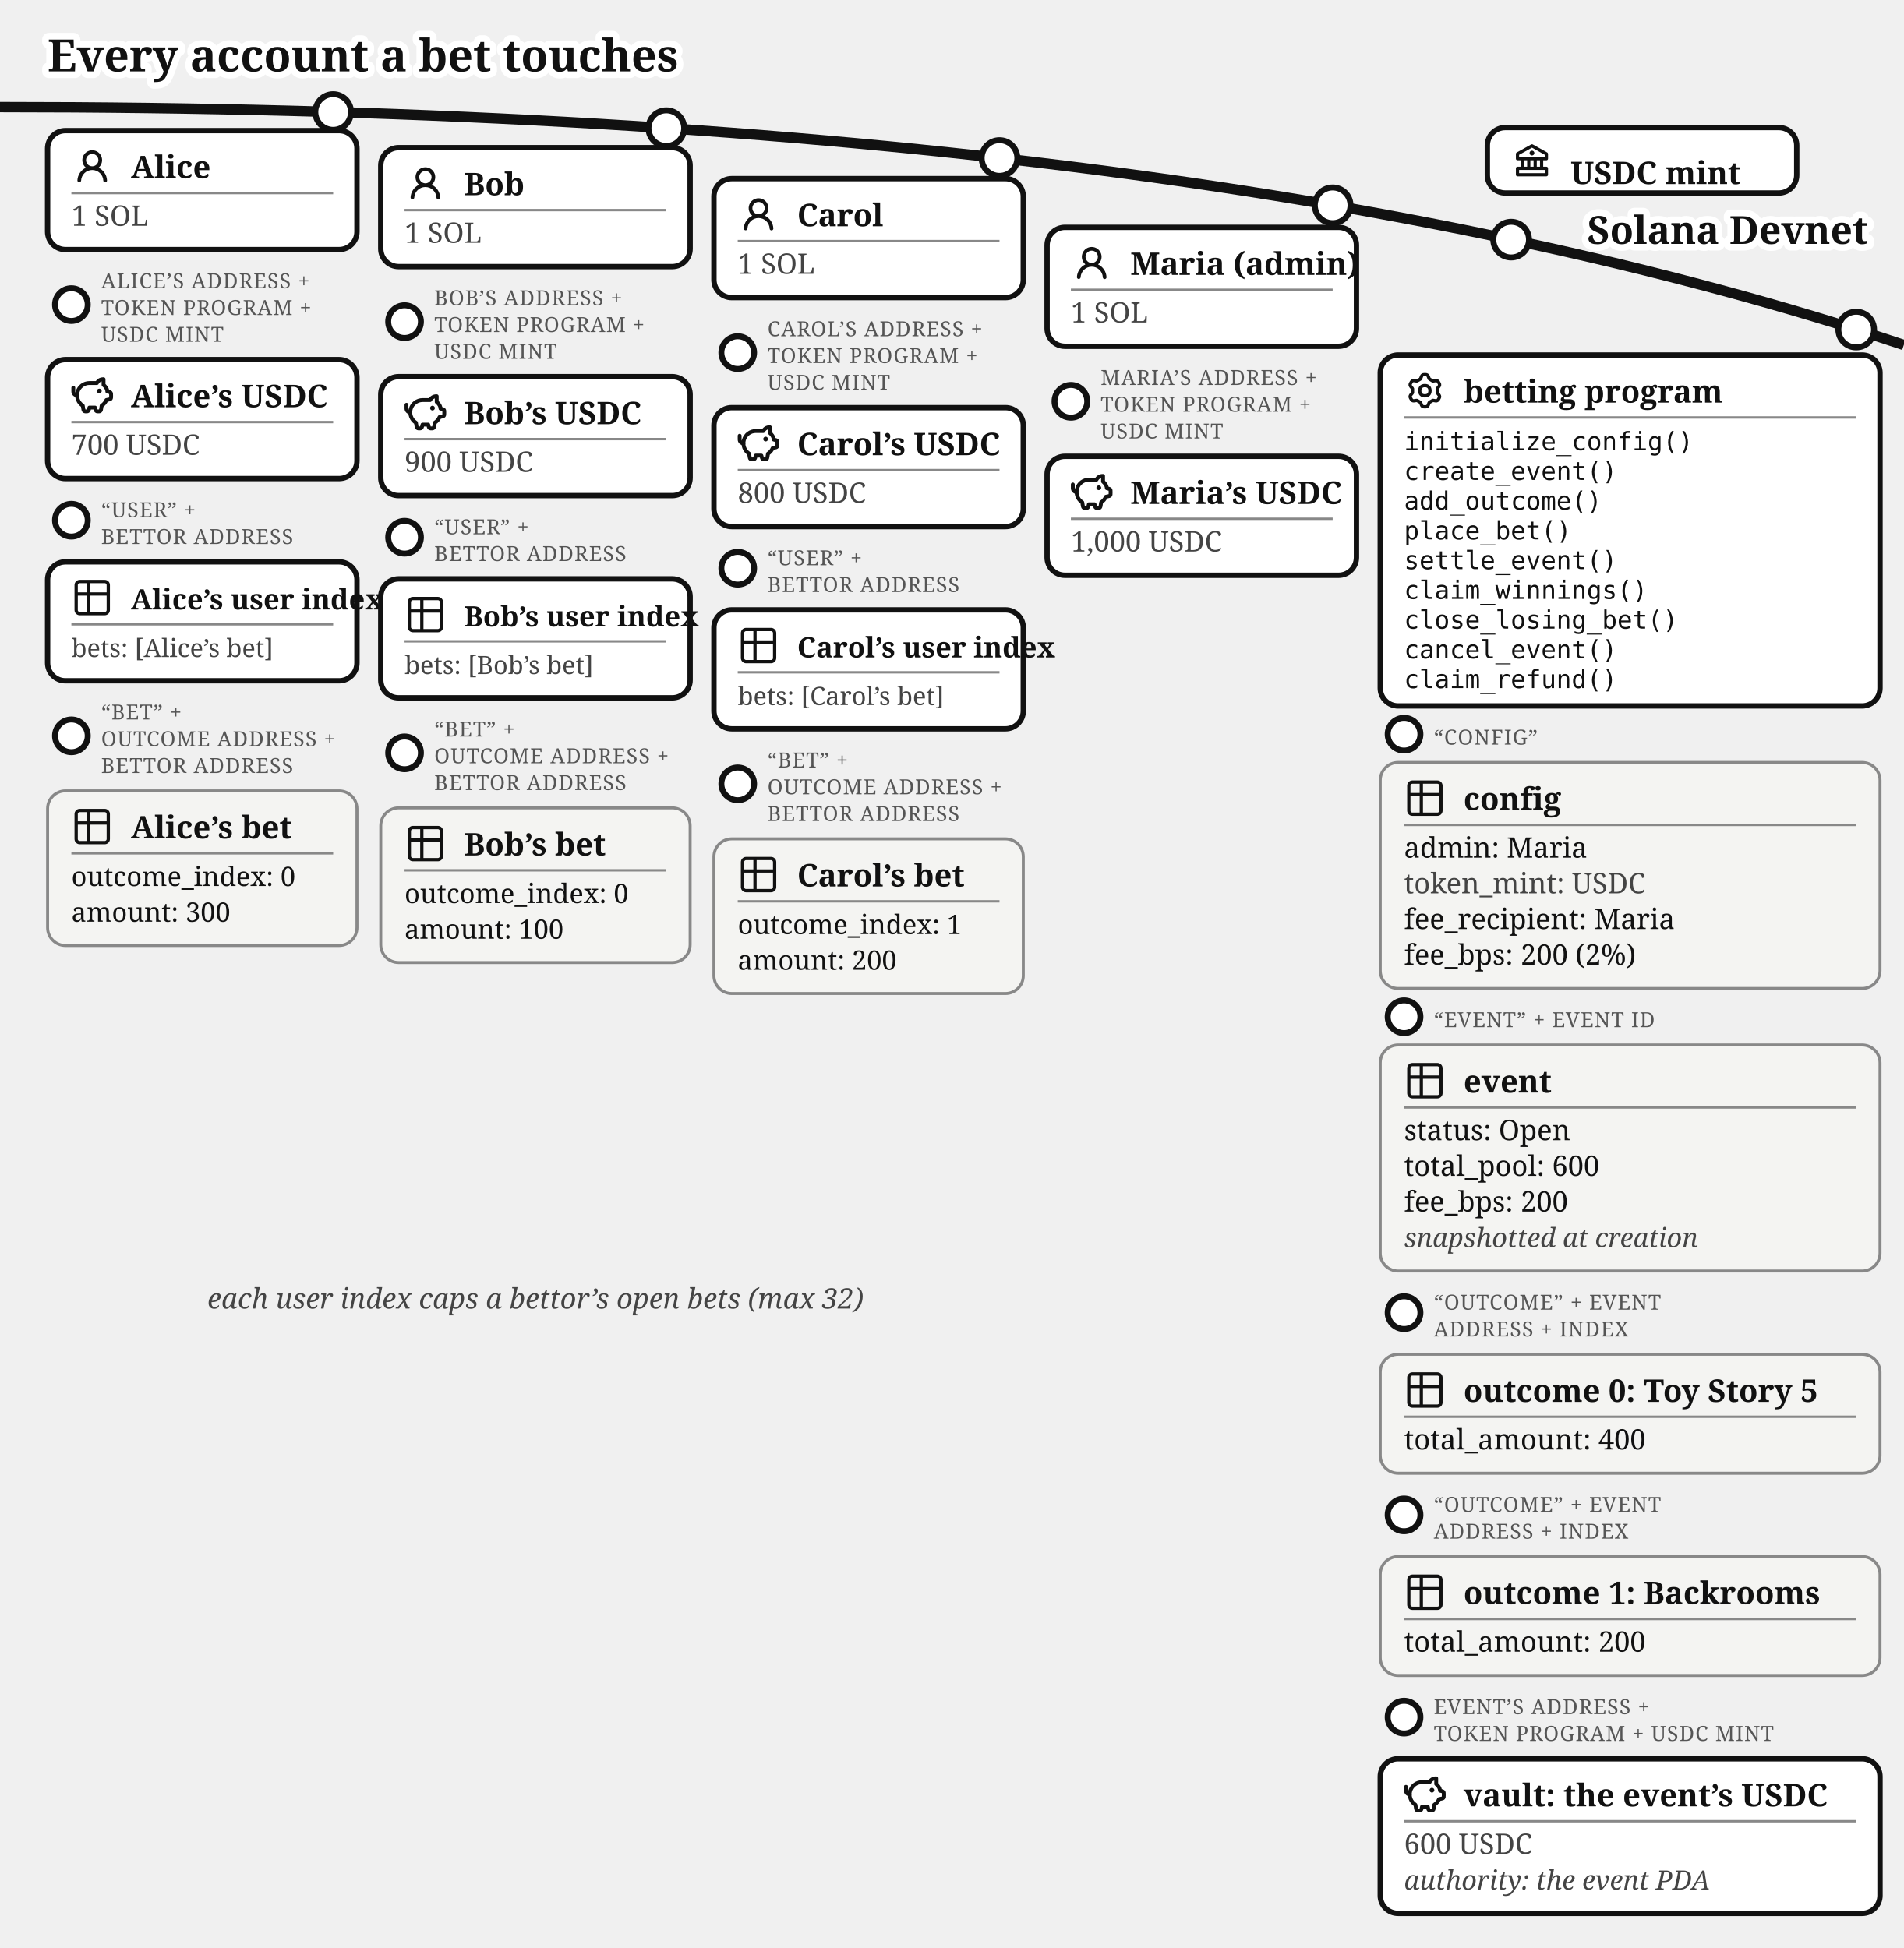
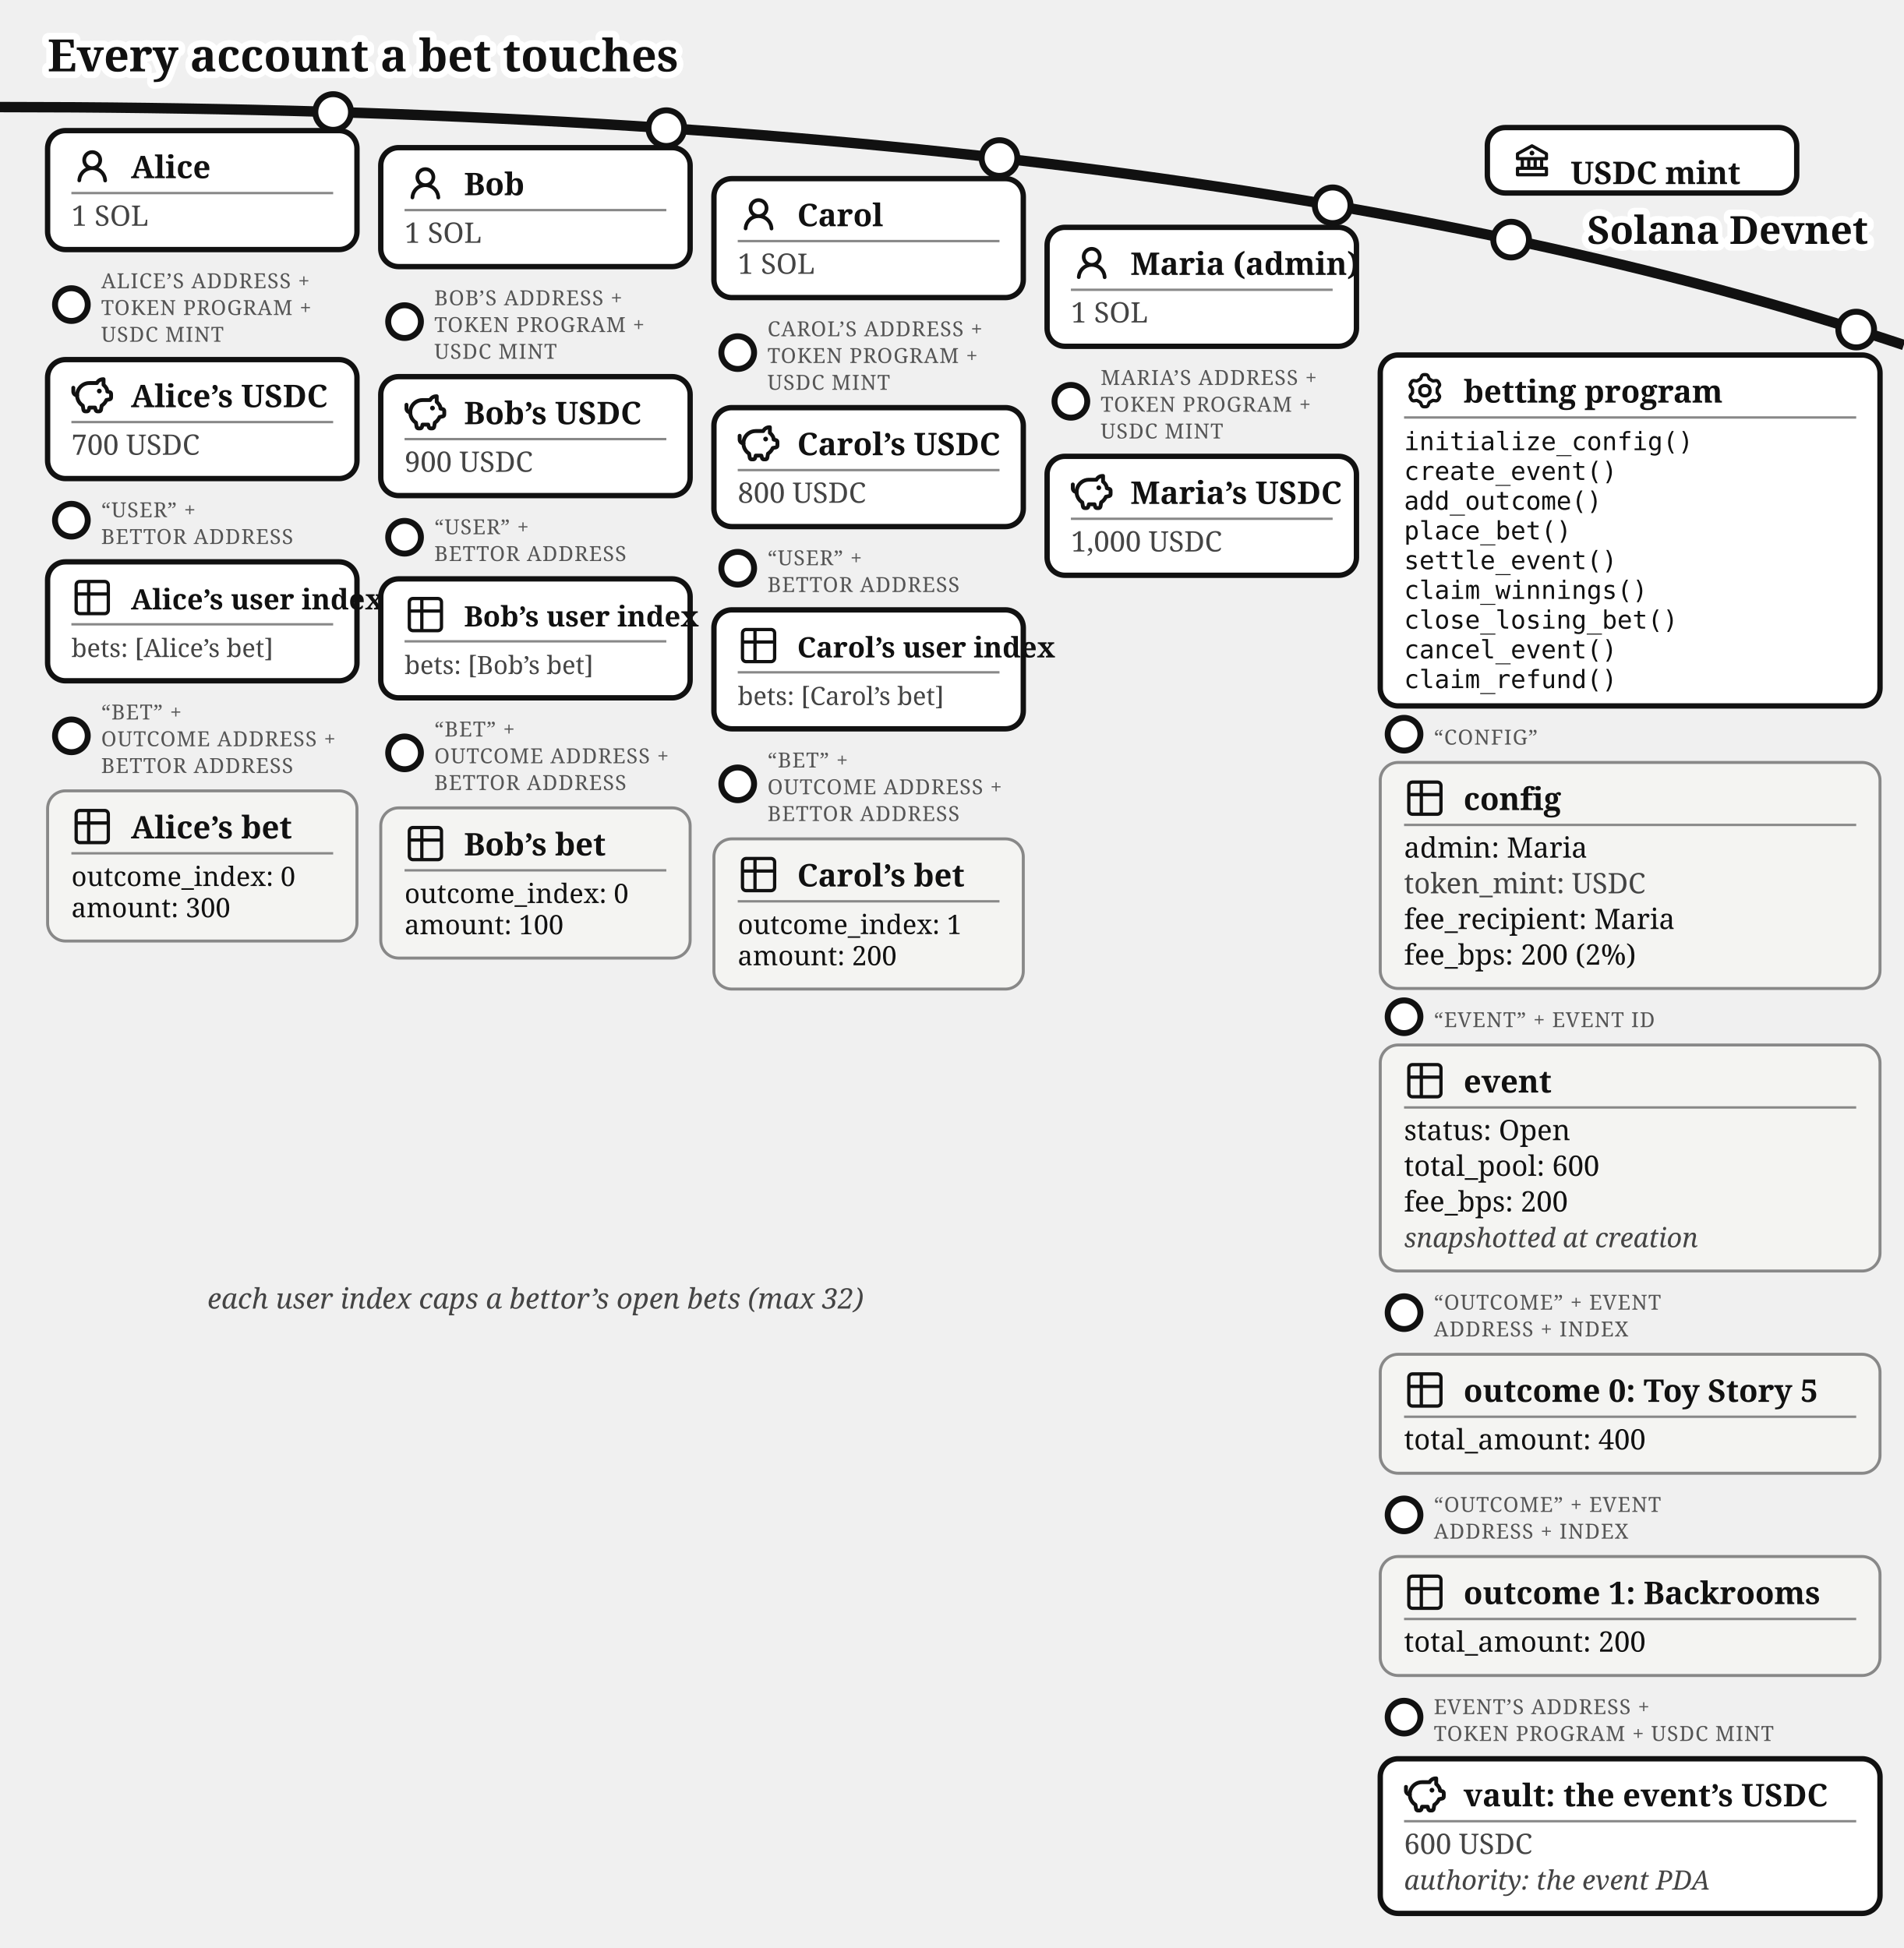
<svg xmlns="http://www.w3.org/2000/svg" viewBox="0 0 640 655" font-family="Gelasio, Georgia, serif" fill="#111">
  <text stroke="#fff" stroke-width="4.5" paint-order="stroke" stroke-linejoin="round" x="16" y="24" font-size="15" font-weight="bold">Every account a bet touches</text>
  <path d="M 0,36 Q 400,36 640,116" fill="none" stroke="#111" stroke-width="3.5" />
  <text stroke="#fff" stroke-width="4.5" paint-order="stroke" stroke-linejoin="round" x="628" y="82" font-size="13" font-weight="bold" text-anchor="end">Solana Devnet</text>
  <g>
    <circle cx="508" cy="80.573" r="6" fill="#fff" stroke="#111" stroke-width="2" />
    <rect x="500" y="42.893" width="104" height="22" rx="6" fill="#fff" stroke="#111" stroke-width="1.8" />
    <g transform="translate(508,46.8932)">
      <g transform="translate(0.52,0.519) scale(0.54)" fill="#111">
        <path d="m21.49 7.13l-9-5a.99.99 0 0 0-.97 0l-9.01 5C2.19 7.31 2 7.64 2 8v3c0 .55.45 1 1 1h2v4H3c-.55 0-1 .45-1 1v4c0 .55.45 1 1 1h18c.55 0 1-.45 1-1v-4c0-.55-.45-1-1-1h-2v-4h2c.55 0 1-.45 1-1V8a1 1 0 0 0-.51-.87M7 12h2v4H7zm6 0v4h-2v-4zm7 6v2H4v-2zm-3-2h-2v-4h2zm3-6H4V8.59l8-4.44l8 4.44z" />
        <path d="M12 6a1.5 1.5 0 1 0 0 3a1.5 1.5 0 1 0 0-3" />
      </g>
    </g>
    <text x="528" y="61.89" font-size="10.5" font-weight="bold">USDC mint</text>
  </g>
  <g>
    <circle cx="112" cy="37.663" r="6" fill="#fff" stroke="#111" stroke-width="2" />
    <rect x="16" y="43.917" width="104" height="40" rx="6" fill="#fff" stroke="#111" stroke-width="1.8" />
    <g transform="translate(24,48.9168)">
      <g transform="translate(0.36,0.767) scale(0.8301)" fill="#111">
        <path d="M10.561 8.073a6 6 0 0 1 3.432 5.142a.75.75 0 1 1-1.498.07a4.5 4.5 0 0 0-8.99 0a.75.75 0 0 1-1.498-.07a6 6 0 0 1 3.431-5.142a3.999 3.999 0 1 1 5.123 0M10.5 5a2.5 2.5 0 1 0-5 0a2.5 2.5 0 0 0 5 0" />
      </g>
    </g>
    <text x="44" y="59.917" font-size="10.5" font-weight="bold">Alice</text>
    <line x1="24" y1="64.917" x2="112" y2="64.917" stroke="#888" stroke-width="0.8" />
    <text x="24" y="75.917" font-size="9.5" fill="#444">1 SOL</text>
  </g>
  <g>
    <circle cx="24" cy="102.417" r="5.5" fill="#fff" stroke="#111" stroke-width="2" />
    <text x="34" y="96.917" font-size="7" letter-spacing="0.3" fill="#555">ALICE’S ADDRESS +</text>
    <text x="34" y="105.917" font-size="7" letter-spacing="0.3" fill="#555">TOKEN PROGRAM +</text>
    <text x="34" y="114.917" font-size="7" letter-spacing="0.3" fill="#555">USDC MINT</text>
    <rect x="16" y="120.917" width="104" height="40" rx="6" fill="#fff" stroke="#111" stroke-width="1.8" />
    <g transform="translate(24,125.917)">
      <g transform="translate(-0.624,-0.624) scale(0.6353)" fill="none" stroke="#111" stroke-linecap="round" stroke-linejoin="round" stroke-width="2.047">
        <path d="M14.5 5.5h-4A6.5 6.5 0 0 0 7 17.478l.288 1.738c.07.423.105.635.202.798a1 1 0 0 0 .49.416c.178.07.392.07.822.07c.397 0 .596 0 .764-.062a1 1 0 0 0 .479-.374c.1-.148.15-.34.246-.727l.209-.837h3l.21.837c.096.386.144.58.245.727a1 1 0 0 0 .479.374c.168.062.367.062.764.062c.43 0 .644 0 .821-.07a1 1 0 0 0 .49-.416c.098-.163.133-.375.203-.798L17 17.478a6.5 6.5 0 0 0 2.502-2.978l.89-.178c.77-.154 1.155-.231 1.381-.508c.227-.276.227-.669.227-1.453v-.3c0-.75 0-1.124-.212-1.396c-.212-.27-.575-.362-1.303-.544L20 10c0-1.5-1.167-2.833-2-3.5v-3h-.264c-1.37 0-2.623.774-3.236 2" />
        <path d="M15.875 9.75h-.125m.25 0a.25.25 0 1 1-.5 0a.25.25 0 0 1 .5 0M2 8v2a2 2 0 0 0 2 2" />
      </g>
    </g>
    <text x="44" y="136.917" font-size="10.5" font-weight="bold">Alice’s USDC</text>
    <line x1="24" y1="141.917" x2="112" y2="141.917" stroke="#888" stroke-width="0.8" />
    <text x="24" y="152.917" font-size="9.5" fill="#444">700 USDC</text>
  </g>
  <g>
    <circle cx="24" cy="174.917" r="5.5" fill="#fff" stroke="#111" stroke-width="2" />
    <text x="34" y="173.917" font-size="7" letter-spacing="0.3" fill="#555">“USER” +</text>
    <text x="34" y="182.917" font-size="7" letter-spacing="0.3" fill="#555">BETTOR ADDRESS</text>
    <rect x="16" y="188.917" width="104" height="40" rx="6" fill="#fff" stroke="#111" stroke-width="1.8" />
    <g transform="translate(24,193.917)">
      <g transform="translate(-0.195,-0.195) scale(0.6)" fill="none" stroke="#111" stroke-linecap="round" stroke-linejoin="round" stroke-width="1.843">
        <path d="M3 5a2 2 0 0 1 2-2h14a2 2 0 0 1 2 2v14a2 2 0 0 1-2 2H5a2 2 0 0 1-2-2zm0 5h18M10 3v18" />
      </g>
    </g>
    <text x="44" y="204.917" font-size="9.5" font-weight="bold">Alice’s user index</text>
    <line x1="24" y1="209.917" x2="112" y2="209.917" stroke="#888" stroke-width="0.8" />
    <text x="24" y="220.917" font-size="8.5" fill="#444">bets: [Alice’s bet]</text>
  </g>
  <g>
    <circle cx="24" cy="247.417" r="5.5" fill="#fff" stroke="#111" stroke-width="2" />
    <text x="34" y="241.917" font-size="7" letter-spacing="0.3" fill="#555">“BET” +</text>
    <text x="34" y="250.917" font-size="7" letter-spacing="0.3" fill="#555">OUTCOME ADDRESS +</text>
    <text x="34" y="259.917" font-size="7" letter-spacing="0.3" fill="#555">BETTOR ADDRESS</text>
-     <rect x="16" y="265.917" width="104" height="52" rx="6" fill="#f4f4f2" stroke="#888" />
+     <rect x="16" y="265.917" width="104" height="50.5" rx="6" fill="#f4f4f2" stroke="#888" />
    <g transform="translate(24,270.917)">
      <g transform="translate(-0.195,-0.195) scale(0.6)" fill="none" stroke="#111" stroke-linecap="round" stroke-linejoin="round" stroke-width="1.843">
        <path d="M3 5a2 2 0 0 1 2-2h14a2 2 0 0 1 2 2v14a2 2 0 0 1-2 2H5a2 2 0 0 1-2-2zm0 5h18M10 3v18" />
      </g>
    </g>
    <text x="44" y="281.917" font-size="10.5" font-weight="bold">Alice’s bet</text>
    <line x1="24" y1="286.917" x2="112" y2="286.917" stroke="#888" stroke-width="0.8" />
    <text x="24" y="297.917" font-size="9">outcome_index: 0</text>
-     <text x="24" y="309.917" font-size="9">amount: 300</text>
+     <text x="24" y="308.417" font-size="9">amount: 300</text>
  </g>
  <g>
    <circle cx="224" cy="43.091" r="6" fill="#fff" stroke="#111" stroke-width="2" />
    <rect x="128" y="49.644" width="104" height="40" rx="6" fill="#fff" stroke="#111" stroke-width="1.8" />
    <g transform="translate(136,54.6439)">
      <g transform="translate(0.36,0.767) scale(0.8301)" fill="#111">
        <path d="M10.561 8.073a6 6 0 0 1 3.432 5.142a.75.75 0 1 1-1.498.07a4.5 4.5 0 0 0-8.99 0a.75.75 0 0 1-1.498-.07a6 6 0 0 1 3.431-5.142a3.999 3.999 0 1 1 5.123 0M10.5 5a2.5 2.5 0 1 0-5 0a2.5 2.5 0 0 0 5 0" />
      </g>
    </g>
    <text x="156" y="65.644" font-size="10.5" font-weight="bold">Bob</text>
    <line x1="136" y1="70.644" x2="224" y2="70.644" stroke="#888" stroke-width="0.8" />
    <text x="136" y="81.644" font-size="9.5" fill="#444">1 SOL</text>
  </g>
  <g>
    <circle cx="136" cy="108.144" r="5.5" fill="#fff" stroke="#111" stroke-width="2" />
    <text x="146" y="102.644" font-size="7" letter-spacing="0.3" fill="#555">BOB’S ADDRESS +</text>
    <text x="146" y="111.644" font-size="7" letter-spacing="0.3" fill="#555">TOKEN PROGRAM +</text>
    <text x="146" y="120.644" font-size="7" letter-spacing="0.3" fill="#555">USDC MINT</text>
    <rect x="128" y="126.644" width="104" height="40" rx="6" fill="#fff" stroke="#111" stroke-width="1.8" />
    <g transform="translate(136,131.644)">
      <g transform="translate(-0.624,-0.624) scale(0.6353)" fill="none" stroke="#111" stroke-linecap="round" stroke-linejoin="round" stroke-width="2.047">
        <path d="M14.5 5.5h-4A6.5 6.5 0 0 0 7 17.478l.288 1.738c.07.423.105.635.202.798a1 1 0 0 0 .49.416c.178.07.392.07.822.07c.397 0 .596 0 .764-.062a1 1 0 0 0 .479-.374c.1-.148.15-.34.246-.727l.209-.837h3l.21.837c.096.386.144.58.245.727a1 1 0 0 0 .479.374c.168.062.367.062.764.062c.43 0 .644 0 .821-.07a1 1 0 0 0 .49-.416c.098-.163.133-.375.203-.798L17 17.478a6.5 6.5 0 0 0 2.502-2.978l.89-.178c.77-.154 1.155-.231 1.381-.508c.227-.276.227-.669.227-1.453v-.3c0-.75 0-1.124-.212-1.396c-.212-.27-.575-.362-1.303-.544L20 10c0-1.5-1.167-2.833-2-3.5v-3h-.264c-1.37 0-2.623.774-3.236 2" />
        <path d="M15.875 9.75h-.125m.25 0a.25.25 0 1 1-.5 0a.25.25 0 0 1 .5 0M2 8v2a2 2 0 0 0 2 2" />
      </g>
    </g>
    <text x="156" y="142.644" font-size="10.5" font-weight="bold">Bob’s USDC</text>
    <line x1="136" y1="147.644" x2="224" y2="147.644" stroke="#888" stroke-width="0.8" />
    <text x="136" y="158.644" font-size="9.5" fill="#444">900 USDC</text>
  </g>
  <g>
    <circle cx="136" cy="180.644" r="5.5" fill="#fff" stroke="#111" stroke-width="2" />
    <text x="146" y="179.644" font-size="7" letter-spacing="0.3" fill="#555">“USER” +</text>
    <text x="146" y="188.644" font-size="7" letter-spacing="0.3" fill="#555">BETTOR ADDRESS</text>
    <rect x="128" y="194.644" width="104" height="40" rx="6" fill="#fff" stroke="#111" stroke-width="1.8" />
    <g transform="translate(136,199.644)">
      <g transform="translate(-0.195,-0.195) scale(0.6)" fill="none" stroke="#111" stroke-linecap="round" stroke-linejoin="round" stroke-width="1.843">
        <path d="M3 5a2 2 0 0 1 2-2h14a2 2 0 0 1 2 2v14a2 2 0 0 1-2 2H5a2 2 0 0 1-2-2zm0 5h18M10 3v18" />
      </g>
    </g>
    <text x="156" y="210.644" font-size="9.5" font-weight="bold">Bob’s user index</text>
    <line x1="136" y1="215.644" x2="224" y2="215.644" stroke="#888" stroke-width="0.8" />
    <text x="136" y="226.644" font-size="8.5" fill="#444">bets: [Bob’s bet]</text>
  </g>
  <g>
    <circle cx="136" cy="253.144" r="5.5" fill="#fff" stroke="#111" stroke-width="2" />
    <text x="146" y="247.644" font-size="7" letter-spacing="0.3" fill="#555">“BET” +</text>
    <text x="146" y="256.644" font-size="7" letter-spacing="0.3" fill="#555">OUTCOME ADDRESS +</text>
    <text x="146" y="265.644" font-size="7" letter-spacing="0.3" fill="#555">BETTOR ADDRESS</text>
-     <rect x="128" y="271.644" width="104" height="52" rx="6" fill="#f4f4f2" stroke="#888" />
+     <rect x="128" y="271.644" width="104" height="50.5" rx="6" fill="#f4f4f2" stroke="#888" />
    <g transform="translate(136,276.644)">
      <g transform="translate(-0.195,-0.195) scale(0.6)" fill="none" stroke="#111" stroke-linecap="round" stroke-linejoin="round" stroke-width="1.843">
        <path d="M3 5a2 2 0 0 1 2-2h14a2 2 0 0 1 2 2v14a2 2 0 0 1-2 2H5a2 2 0 0 1-2-2zm0 5h18M10 3v18" />
      </g>
    </g>
    <text x="156" y="287.644" font-size="10.5" font-weight="bold">Bob’s bet</text>
    <line x1="136" y1="292.644" x2="224" y2="292.644" stroke="#888" stroke-width="0.8" />
    <text x="136" y="303.644" font-size="9">outcome_index: 0</text>
-     <text x="136" y="315.644" font-size="9">amount: 100</text>
+     <text x="136" y="314.144" font-size="9">amount: 100</text>
  </g>
  <g>
    <circle cx="336" cy="53.138" r="6" fill="#fff" stroke="#111" stroke-width="2" />
    <rect x="240" y="60.062" width="104" height="40" rx="6" fill="#fff" stroke="#111" stroke-width="1.8" />
    <g transform="translate(248,65.0617)">
      <g transform="translate(0.36,0.767) scale(0.8301)" fill="#111">
        <path d="M10.561 8.073a6 6 0 0 1 3.432 5.142a.75.75 0 1 1-1.498.07a4.5 4.5 0 0 0-8.99 0a.75.75 0 0 1-1.498-.07a6 6 0 0 1 3.431-5.142a3.999 3.999 0 1 1 5.123 0M10.5 5a2.5 2.5 0 1 0-5 0a2.5 2.5 0 0 0 5 0" />
      </g>
    </g>
    <text x="268" y="76.062" font-size="10.5" font-weight="bold">Carol</text>
    <line x1="248" y1="81.062" x2="336" y2="81.062" stroke="#888" stroke-width="0.8" />
    <text x="248" y="92.062" font-size="9.5" fill="#444">1 SOL</text>
  </g>
  <g>
    <circle cx="248" cy="118.562" r="5.5" fill="#fff" stroke="#111" stroke-width="2" />
    <text x="258" y="113.062" font-size="7" letter-spacing="0.3" fill="#555">CAROL’S ADDRESS +</text>
    <text x="258" y="122.062" font-size="7" letter-spacing="0.3" fill="#555">TOKEN PROGRAM +</text>
    <text x="258" y="131.062" font-size="7" letter-spacing="0.3" fill="#555">USDC MINT</text>
    <rect x="240" y="137.062" width="104" height="40" rx="6" fill="#fff" stroke="#111" stroke-width="1.8" />
    <g transform="translate(248,142.062)">
      <g transform="translate(-0.624,-0.624) scale(0.6353)" fill="none" stroke="#111" stroke-linecap="round" stroke-linejoin="round" stroke-width="2.047">
        <path d="M14.5 5.5h-4A6.5 6.5 0 0 0 7 17.478l.288 1.738c.07.423.105.635.202.798a1 1 0 0 0 .49.416c.178.07.392.07.822.07c.397 0 .596 0 .764-.062a1 1 0 0 0 .479-.374c.1-.148.15-.34.246-.727l.209-.837h3l.21.837c.096.386.144.58.245.727a1 1 0 0 0 .479.374c.168.062.367.062.764.062c.43 0 .644 0 .821-.07a1 1 0 0 0 .49-.416c.098-.163.133-.375.203-.798L17 17.478a6.5 6.5 0 0 0 2.502-2.978l.89-.178c.77-.154 1.155-.231 1.381-.508c.227-.276.227-.669.227-1.453v-.3c0-.75 0-1.124-.212-1.396c-.212-.27-.575-.362-1.303-.544L20 10c0-1.5-1.167-2.833-2-3.5v-3h-.264c-1.37 0-2.623.774-3.236 2" />
        <path d="M15.875 9.75h-.125m.25 0a.25.25 0 1 1-.5 0a.25.25 0 0 1 .5 0M2 8v2a2 2 0 0 0 2 2" />
      </g>
    </g>
    <text x="268" y="153.062" font-size="10.5" font-weight="bold">Carol’s USDC</text>
    <line x1="248" y1="158.062" x2="336" y2="158.062" stroke="#888" stroke-width="0.8" />
    <text x="248" y="169.062" font-size="9.5" fill="#444">800 USDC</text>
  </g>
  <g>
    <circle cx="248" cy="191.062" r="5.5" fill="#fff" stroke="#111" stroke-width="2" />
    <text x="258" y="190.062" font-size="7" letter-spacing="0.3" fill="#555">“USER” +</text>
    <text x="258" y="199.062" font-size="7" letter-spacing="0.3" fill="#555">BETTOR ADDRESS</text>
    <rect x="240" y="205.062" width="104" height="40" rx="6" fill="#fff" stroke="#111" stroke-width="1.8" />
    <g transform="translate(248,210.062)">
      <g transform="translate(-0.195,-0.195) scale(0.6)" fill="none" stroke="#111" stroke-linecap="round" stroke-linejoin="round" stroke-width="1.843">
        <path d="M3 5a2 2 0 0 1 2-2h14a2 2 0 0 1 2 2v14a2 2 0 0 1-2 2H5a2 2 0 0 1-2-2zm0 5h18M10 3v18" />
      </g>
    </g>
    <text x="268" y="221.062" font-size="9.5" font-weight="bold">Carol’s user index</text>
    <line x1="248" y1="226.062" x2="336" y2="226.062" stroke="#888" stroke-width="0.8" />
    <text x="248" y="237.062" font-size="8.5" fill="#444">bets: [Carol’s bet]</text>
  </g>
  <g>
    <circle cx="248" cy="263.562" r="5.5" fill="#fff" stroke="#111" stroke-width="2" />
    <text x="258" y="258.062" font-size="7" letter-spacing="0.3" fill="#555">“BET” +</text>
    <text x="258" y="267.062" font-size="7" letter-spacing="0.3" fill="#555">OUTCOME ADDRESS +</text>
    <text x="258" y="276.062" font-size="7" letter-spacing="0.3" fill="#555">BETTOR ADDRESS</text>
-     <rect x="240" y="282.062" width="104" height="52" rx="6" fill="#f4f4f2" stroke="#888" />
+     <rect x="240" y="282.062" width="104" height="50.5" rx="6" fill="#f4f4f2" stroke="#888" />
    <g transform="translate(248,287.062)">
      <g transform="translate(-0.195,-0.195) scale(0.6)" fill="none" stroke="#111" stroke-linecap="round" stroke-linejoin="round" stroke-width="1.843">
        <path d="M3 5a2 2 0 0 1 2-2h14a2 2 0 0 1 2 2v14a2 2 0 0 1-2 2H5a2 2 0 0 1-2-2zm0 5h18M10 3v18" />
      </g>
    </g>
    <text x="268" y="298.062" font-size="10.5" font-weight="bold">Carol’s bet</text>
    <line x1="248" y1="303.062" x2="336" y2="303.062" stroke="#888" stroke-width="0.8" />
    <text x="248" y="314.062" font-size="9">outcome_index: 1</text>
-     <text x="248" y="326.062" font-size="9">amount: 200</text>
+     <text x="248" y="324.562" font-size="9">amount: 200</text>
  </g>
  <g>
    <circle cx="448" cy="69.033" r="6" fill="#fff" stroke="#111" stroke-width="2" />
    <rect x="352" y="76.436" width="104" height="40" rx="6" fill="#fff" stroke="#111" stroke-width="1.8" />
    <g transform="translate(360,81.4364)">
      <g transform="translate(0.36,0.767) scale(0.8301)" fill="#111">
        <path d="M10.561 8.073a6 6 0 0 1 3.432 5.142a.75.75 0 1 1-1.498.07a4.5 4.5 0 0 0-8.99 0a.75.75 0 0 1-1.498-.07a6 6 0 0 1 3.431-5.142a3.999 3.999 0 1 1 5.123 0M10.5 5a2.5 2.5 0 1 0-5 0a2.5 2.5 0 0 0 5 0" />
      </g>
    </g>
    <text x="380" y="92.436" font-size="10.5" font-weight="bold">Maria (admin)</text>
    <line x1="360" y1="97.436" x2="448" y2="97.436" stroke="#888" stroke-width="0.8" />
    <text x="360" y="108.436" font-size="9.5" fill="#444">1 SOL</text>
  </g>
  <g>
    <circle cx="360" cy="134.936" r="5.5" fill="#fff" stroke="#111" stroke-width="2" />
    <text x="370" y="129.436" font-size="7" letter-spacing="0.3" fill="#555">MARIA’S ADDRESS +</text>
    <text x="370" y="138.436" font-size="7" letter-spacing="0.3" fill="#555">TOKEN PROGRAM +</text>
    <text x="370" y="147.436" font-size="7" letter-spacing="0.3" fill="#555">USDC MINT</text>
    <rect x="352" y="153.436" width="104" height="40" rx="6" fill="#fff" stroke="#111" stroke-width="1.8" />
    <g transform="translate(360,158.436)">
      <g transform="translate(-0.624,-0.624) scale(0.6353)" fill="none" stroke="#111" stroke-linecap="round" stroke-linejoin="round" stroke-width="2.047">
        <path d="M14.5 5.5h-4A6.5 6.5 0 0 0 7 17.478l.288 1.738c.07.423.105.635.202.798a1 1 0 0 0 .49.416c.178.07.392.07.822.07c.397 0 .596 0 .764-.062a1 1 0 0 0 .479-.374c.1-.148.15-.34.246-.727l.209-.837h3l.21.837c.096.386.144.58.245.727a1 1 0 0 0 .479.374c.168.062.367.062.764.062c.43 0 .644 0 .821-.07a1 1 0 0 0 .49-.416c.098-.163.133-.375.203-.798L17 17.478a6.5 6.5 0 0 0 2.502-2.978l.89-.178c.77-.154 1.155-.231 1.381-.508c.227-.276.227-.669.227-1.453v-.3c0-.75 0-1.124-.212-1.396c-.212-.27-.575-.362-1.303-.544L20 10c0-1.5-1.167-2.833-2-3.5v-3h-.264c-1.37 0-2.623.774-3.236 2" />
        <path d="M15.875 9.75h-.125m.25 0a.25.25 0 1 1-.5 0a.25.25 0 0 1 .5 0M2 8v2a2 2 0 0 0 2 2" />
      </g>
    </g>
    <text x="380" y="169.436" font-size="10.5" font-weight="bold">Maria’s USDC</text>
    <line x1="360" y1="174.436" x2="448" y2="174.436" stroke="#888" stroke-width="0.8" />
    <text x="360" y="185.436" font-size="9.5" fill="#444">1,000 USDC</text>
  </g>
  <g>
    <circle cx="624" cy="110.812" r="6" fill="#fff" stroke="#111" stroke-width="2" />
    <rect x="464" y="119.37" width="168" height="118" rx="6" fill="#fff" stroke="#111" stroke-width="1.8" />
    <g transform="translate(472,124.37)">
      <g transform="translate(0.951,0.952) scale(0.864)" fill="none" stroke="#111" stroke-linecap="round" stroke-linejoin="round" stroke-width="1.28">
        <path d="M11.808 7.727c0 .05.017.1.048.14l.667.84a.96.96 0 0 1 .082 1.08l-.392.676a.96.96 0 0 1-.975.47l-1.063-.16a.23.23 0 0 0-.145.027l-1.26.727a.23.23 0 0 0-.096.112l-.392 1a.96.96 0 0 1-.893.611h-.782a.96.96 0 0 1-.893-.61l-.392-1a.23.23 0 0 0-.096-.113L3.967 10.8a.23.23 0 0 0-.145-.028l-1.063.162a.96.96 0 0 1-.976-.47l-.39-.677a.96.96 0 0 1 .08-1.08l.67-.84a.22.22 0 0 0 .05-.14V6.273c0-.05-.018-.1-.05-.14l-.67-.84a.96.96 0 0 1-.08-1.08l.39-.676a.96.96 0 0 1 .976-.47l1.06.16a.23.23 0 0 0 .145-.027l1.262-.73a.23.23 0 0 0 .096-.113l.394-.996A.96.96 0 0 1 6.61.75h.784a.96.96 0 0 1 .893.61l.392.997q.028.075.096.116l1.26.727a.23.23 0 0 0 .145.028l1.062-.162a.96.96 0 0 1 .976.47l.391.677a.96.96 0 0 1-.081 1.08l-.67.84a.22.22 0 0 0-.049.14v1.454Z" />
        <path d="M7 8.996c1.277 0 1.996-.719 1.996-1.996S8.277 5.004 7 5.004S5.004 5.723 5.004 7S5.723 8.996 7 8.996" />
      </g>
    </g>
    <text x="492" y="135.37" font-size="10.5" font-weight="bold">betting program</text>
    <line x1="472" y1="140.37" x2="624" y2="140.37" stroke="#888" stroke-width="0.8" />
    <text x="472" y="151.37" font-size="8.5" font-family="'DejaVu Sans Mono', Menlo, monospace">initialize_config()</text>
    <text x="472" y="161.37" font-size="8.5" font-family="'DejaVu Sans Mono', Menlo, monospace">create_event()</text>
    <text x="472" y="171.37" font-size="8.5" font-family="'DejaVu Sans Mono', Menlo, monospace">add_outcome()</text>
    <text x="472" y="181.37" font-size="8.5" font-family="'DejaVu Sans Mono', Menlo, monospace">place_bet()</text>
    <text x="472" y="191.37" font-size="8.5" font-family="'DejaVu Sans Mono', Menlo, monospace">settle_event()</text>
    <text x="472" y="201.37" font-size="8.5" font-family="'DejaVu Sans Mono', Menlo, monospace">claim_winnings()</text>
    <text x="472" y="211.37" font-size="8.5" font-family="'DejaVu Sans Mono', Menlo, monospace">close_losing_bet()</text>
    <text x="472" y="221.37" font-size="8.5" font-family="'DejaVu Sans Mono', Menlo, monospace">cancel_event()</text>
    <text x="472" y="231.37" font-size="8.5" font-family="'DejaVu Sans Mono', Menlo, monospace">claim_refund()</text>
  </g>
  <g>
    <circle cx="472" cy="246.87" r="5.5" fill="#fff" stroke="#111" stroke-width="2" />
    <text x="482" y="250.37" font-size="7" letter-spacing="0.3" fill="#555">“CONFIG”</text>
    <rect x="464" y="256.37" width="168" height="76" rx="6" fill="#f4f4f2" stroke="#888" />
    <g transform="translate(472,261.37)">
      <g transform="translate(-0.195,-0.195) scale(0.6)" fill="none" stroke="#111" stroke-linecap="round" stroke-linejoin="round" stroke-width="1.843">
        <path d="M3 5a2 2 0 0 1 2-2h14a2 2 0 0 1 2 2v14a2 2 0 0 1-2 2H5a2 2 0 0 1-2-2zm0 5h18M10 3v18" />
      </g>
    </g>
    <text x="492" y="272.37" font-size="10.5" font-weight="bold">config</text>
    <line x1="472" y1="277.37" x2="624" y2="277.37" stroke="#888" stroke-width="0.8" />
    <text x="472" y="288.37" font-size="9.5">admin: Maria</text>
    <text x="472" y="300.37" font-size="9.5" fill="#444">token_mint: USDC</text>
    <text x="472" y="312.37" font-size="9.5">fee_recipient: Maria</text>
    <text x="472" y="324.37" font-size="9.5">fee_bps: 200 (2%)</text>
  </g>
  <g>
    <circle cx="472" cy="341.87" r="5.5" fill="#fff" stroke="#111" stroke-width="2" />
    <text x="482" y="345.37" font-size="7" letter-spacing="0.3" fill="#555">“EVENT” + EVENT ID</text>
    <rect x="464" y="351.37" width="168" height="76" rx="6" fill="#f4f4f2" stroke="#888" />
    <g transform="translate(472,356.37)">
      <g transform="translate(-0.195,-0.195) scale(0.6)" fill="none" stroke="#111" stroke-linecap="round" stroke-linejoin="round" stroke-width="1.843">
        <path d="M3 5a2 2 0 0 1 2-2h14a2 2 0 0 1 2 2v14a2 2 0 0 1-2 2H5a2 2 0 0 1-2-2zm0 5h18M10 3v18" />
      </g>
    </g>
    <text x="492" y="367.37" font-size="10.5" font-weight="bold">event</text>
    <line x1="472" y1="372.37" x2="624" y2="372.37" stroke="#888" stroke-width="0.8" />
    <text x="472" y="383.37" font-size="9.5">status: Open</text>
    <text x="472" y="395.37" font-size="9.5">total_pool: 600</text>
    <text x="472" y="407.37" font-size="9.5">fee_bps: 200</text>
    <text x="472" y="419.37" font-size="9" font-style="italic" fill="#444">snapshotted at creation</text>
  </g>
  <g>
    <circle cx="472" cy="441.37" r="5.5" fill="#fff" stroke="#111" stroke-width="2" />
    <text x="482" y="440.37" font-size="7" letter-spacing="0.3" fill="#555">“OUTCOME” + EVENT</text>
    <text x="482" y="449.37" font-size="7" letter-spacing="0.3" fill="#555">ADDRESS + INDEX</text>
    <rect x="464" y="455.37" width="168" height="40" rx="6" fill="#f4f4f2" stroke="#888" />
    <g transform="translate(472,460.37)">
      <g transform="translate(-0.195,-0.195) scale(0.6)" fill="none" stroke="#111" stroke-linecap="round" stroke-linejoin="round" stroke-width="1.843">
        <path d="M3 5a2 2 0 0 1 2-2h14a2 2 0 0 1 2 2v14a2 2 0 0 1-2 2H5a2 2 0 0 1-2-2zm0 5h18M10 3v18" />
      </g>
    </g>
    <text x="492" y="471.37" font-size="10.5" font-weight="bold">outcome 0: Toy Story 5</text>
    <line x1="472" y1="476.37" x2="624" y2="476.37" stroke="#888" stroke-width="0.8" />
    <text x="472" y="487.37" font-size="9.5">total_amount: 400</text>
  </g>
  <g>
    <circle cx="472" cy="509.37" r="5.5" fill="#fff" stroke="#111" stroke-width="2" />
    <text x="482" y="508.37" font-size="7" letter-spacing="0.3" fill="#555">“OUTCOME” + EVENT</text>
    <text x="482" y="517.37" font-size="7" letter-spacing="0.3" fill="#555">ADDRESS + INDEX</text>
    <rect x="464" y="523.37" width="168" height="40" rx="6" fill="#f4f4f2" stroke="#888" />
    <g transform="translate(472,528.37)">
      <g transform="translate(-0.195,-0.195) scale(0.6)" fill="none" stroke="#111" stroke-linecap="round" stroke-linejoin="round" stroke-width="1.843">
        <path d="M3 5a2 2 0 0 1 2-2h14a2 2 0 0 1 2 2v14a2 2 0 0 1-2 2H5a2 2 0 0 1-2-2zm0 5h18M10 3v18" />
      </g>
    </g>
    <text x="492" y="539.37" font-size="10.5" font-weight="bold">outcome 1: Backrooms</text>
    <line x1="472" y1="544.37" x2="624" y2="544.37" stroke="#888" stroke-width="0.8" />
    <text x="472" y="555.37" font-size="9.5">total_amount: 200</text>
  </g>
  <g>
    <circle cx="472" cy="577.37" r="5.5" fill="#fff" stroke="#111" stroke-width="2" />
    <text x="482" y="576.37" font-size="7" letter-spacing="0.3" fill="#555">EVENT’S ADDRESS +</text>
    <text x="482" y="585.37" font-size="7" letter-spacing="0.3" fill="#555">TOKEN PROGRAM + USDC MINT</text>
    <rect x="464" y="591.37" width="168" height="52" rx="6" fill="#fff" stroke="#111" stroke-width="1.8" />
    <g transform="translate(472,596.37)">
      <g transform="translate(-0.624,-0.624) scale(0.6353)" fill="none" stroke="#111" stroke-linecap="round" stroke-linejoin="round" stroke-width="2.047">
        <path d="M14.5 5.5h-4A6.5 6.5 0 0 0 7 17.478l.288 1.738c.07.423.105.635.202.798a1 1 0 0 0 .49.416c.178.07.392.07.822.07c.397 0 .596 0 .764-.062a1 1 0 0 0 .479-.374c.1-.148.15-.34.246-.727l.209-.837h3l.21.837c.096.386.144.58.245.727a1 1 0 0 0 .479.374c.168.062.367.062.764.062c.43 0 .644 0 .821-.07a1 1 0 0 0 .49-.416c.098-.163.133-.375.203-.798L17 17.478a6.5 6.5 0 0 0 2.502-2.978l.89-.178c.77-.154 1.155-.231 1.381-.508c.227-.276.227-.669.227-1.453v-.3c0-.75 0-1.124-.212-1.396c-.212-.27-.575-.362-1.303-.544L20 10c0-1.5-1.167-2.833-2-3.5v-3h-.264c-1.37 0-2.623.774-3.236 2" />
        <path d="M15.875 9.75h-.125m.25 0a.25.25 0 1 1-.5 0a.25.25 0 0 1 .5 0M2 8v2a2 2 0 0 0 2 2" />
      </g>
    </g>
    <text x="492" y="607.37" font-size="10.5" font-weight="bold">vault: the event’s USDC</text>
    <line x1="472" y1="612.37" x2="624" y2="612.37" stroke="#888" stroke-width="0.8" />
    <text x="472" y="623.37" font-size="9.5" fill="#444">600 USDC</text>
    <text x="472" y="635.37" font-size="9" font-style="italic" fill="#444">authority: the event PDA</text>
  </g>
  <text x="180" y="440" font-size="9.5" fill="#444" font-style="italic" text-anchor="middle">each user index caps a bettor’s open bets (max 32)</text>
</svg>
